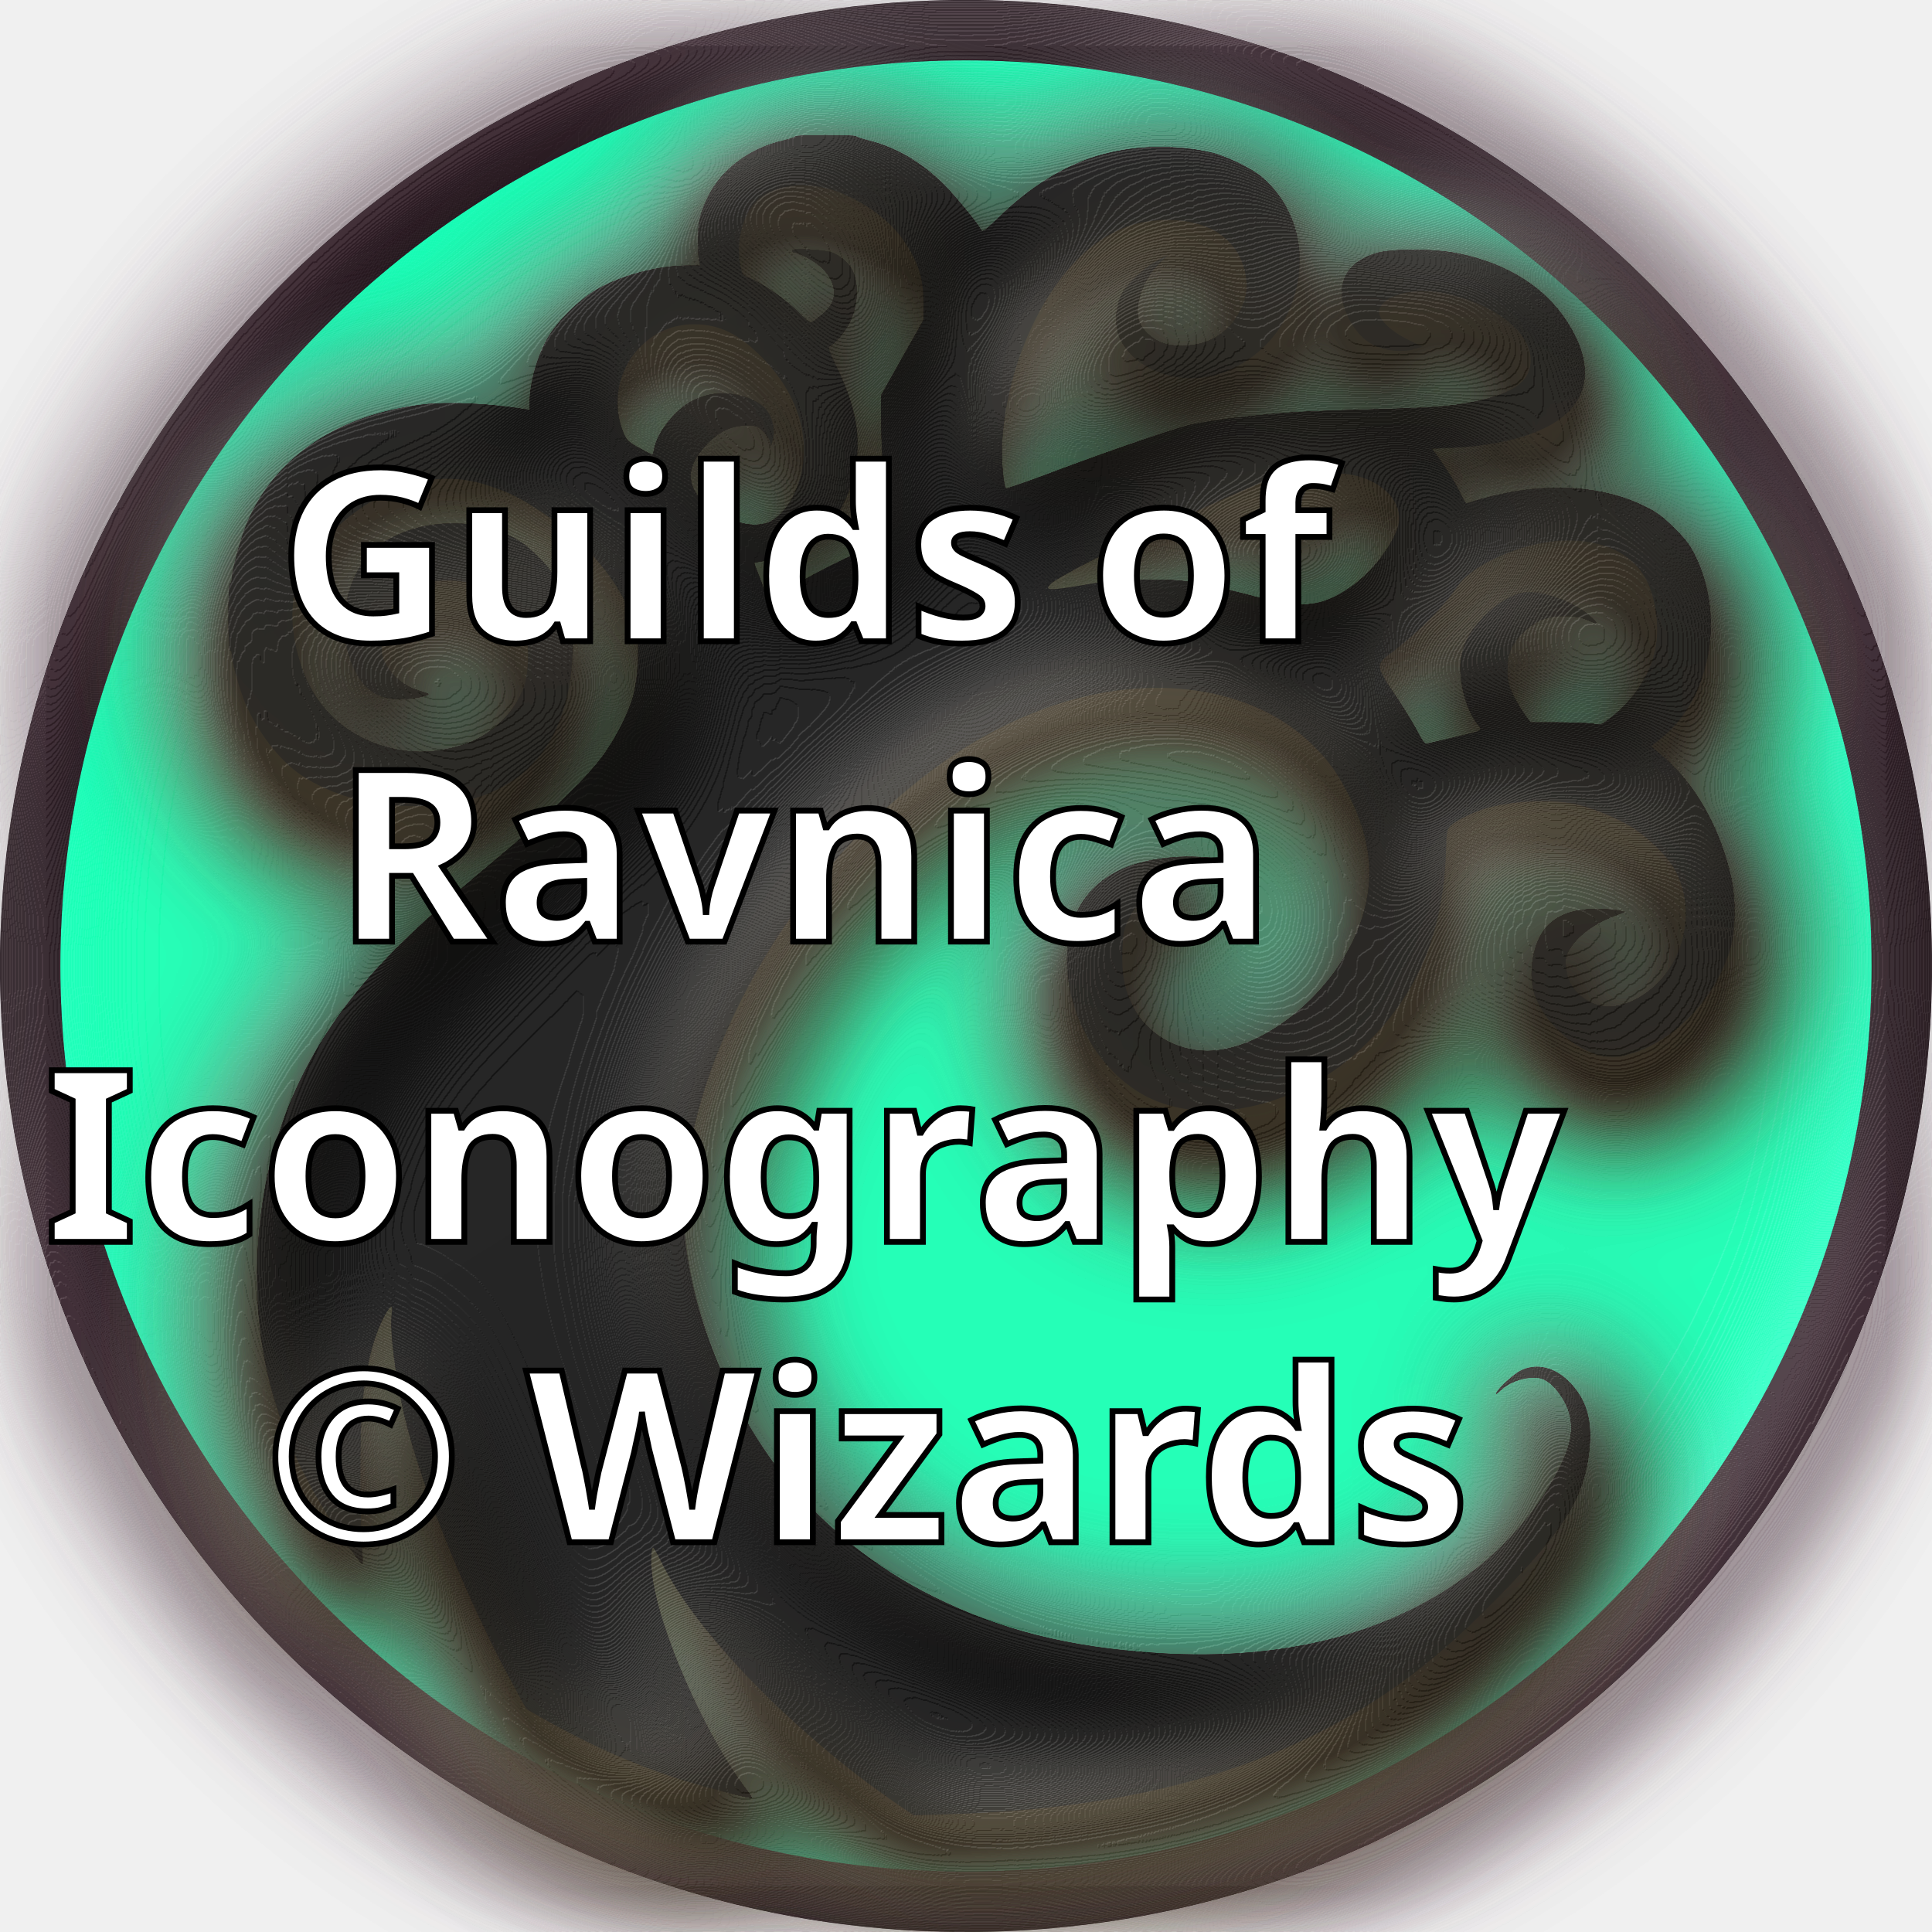
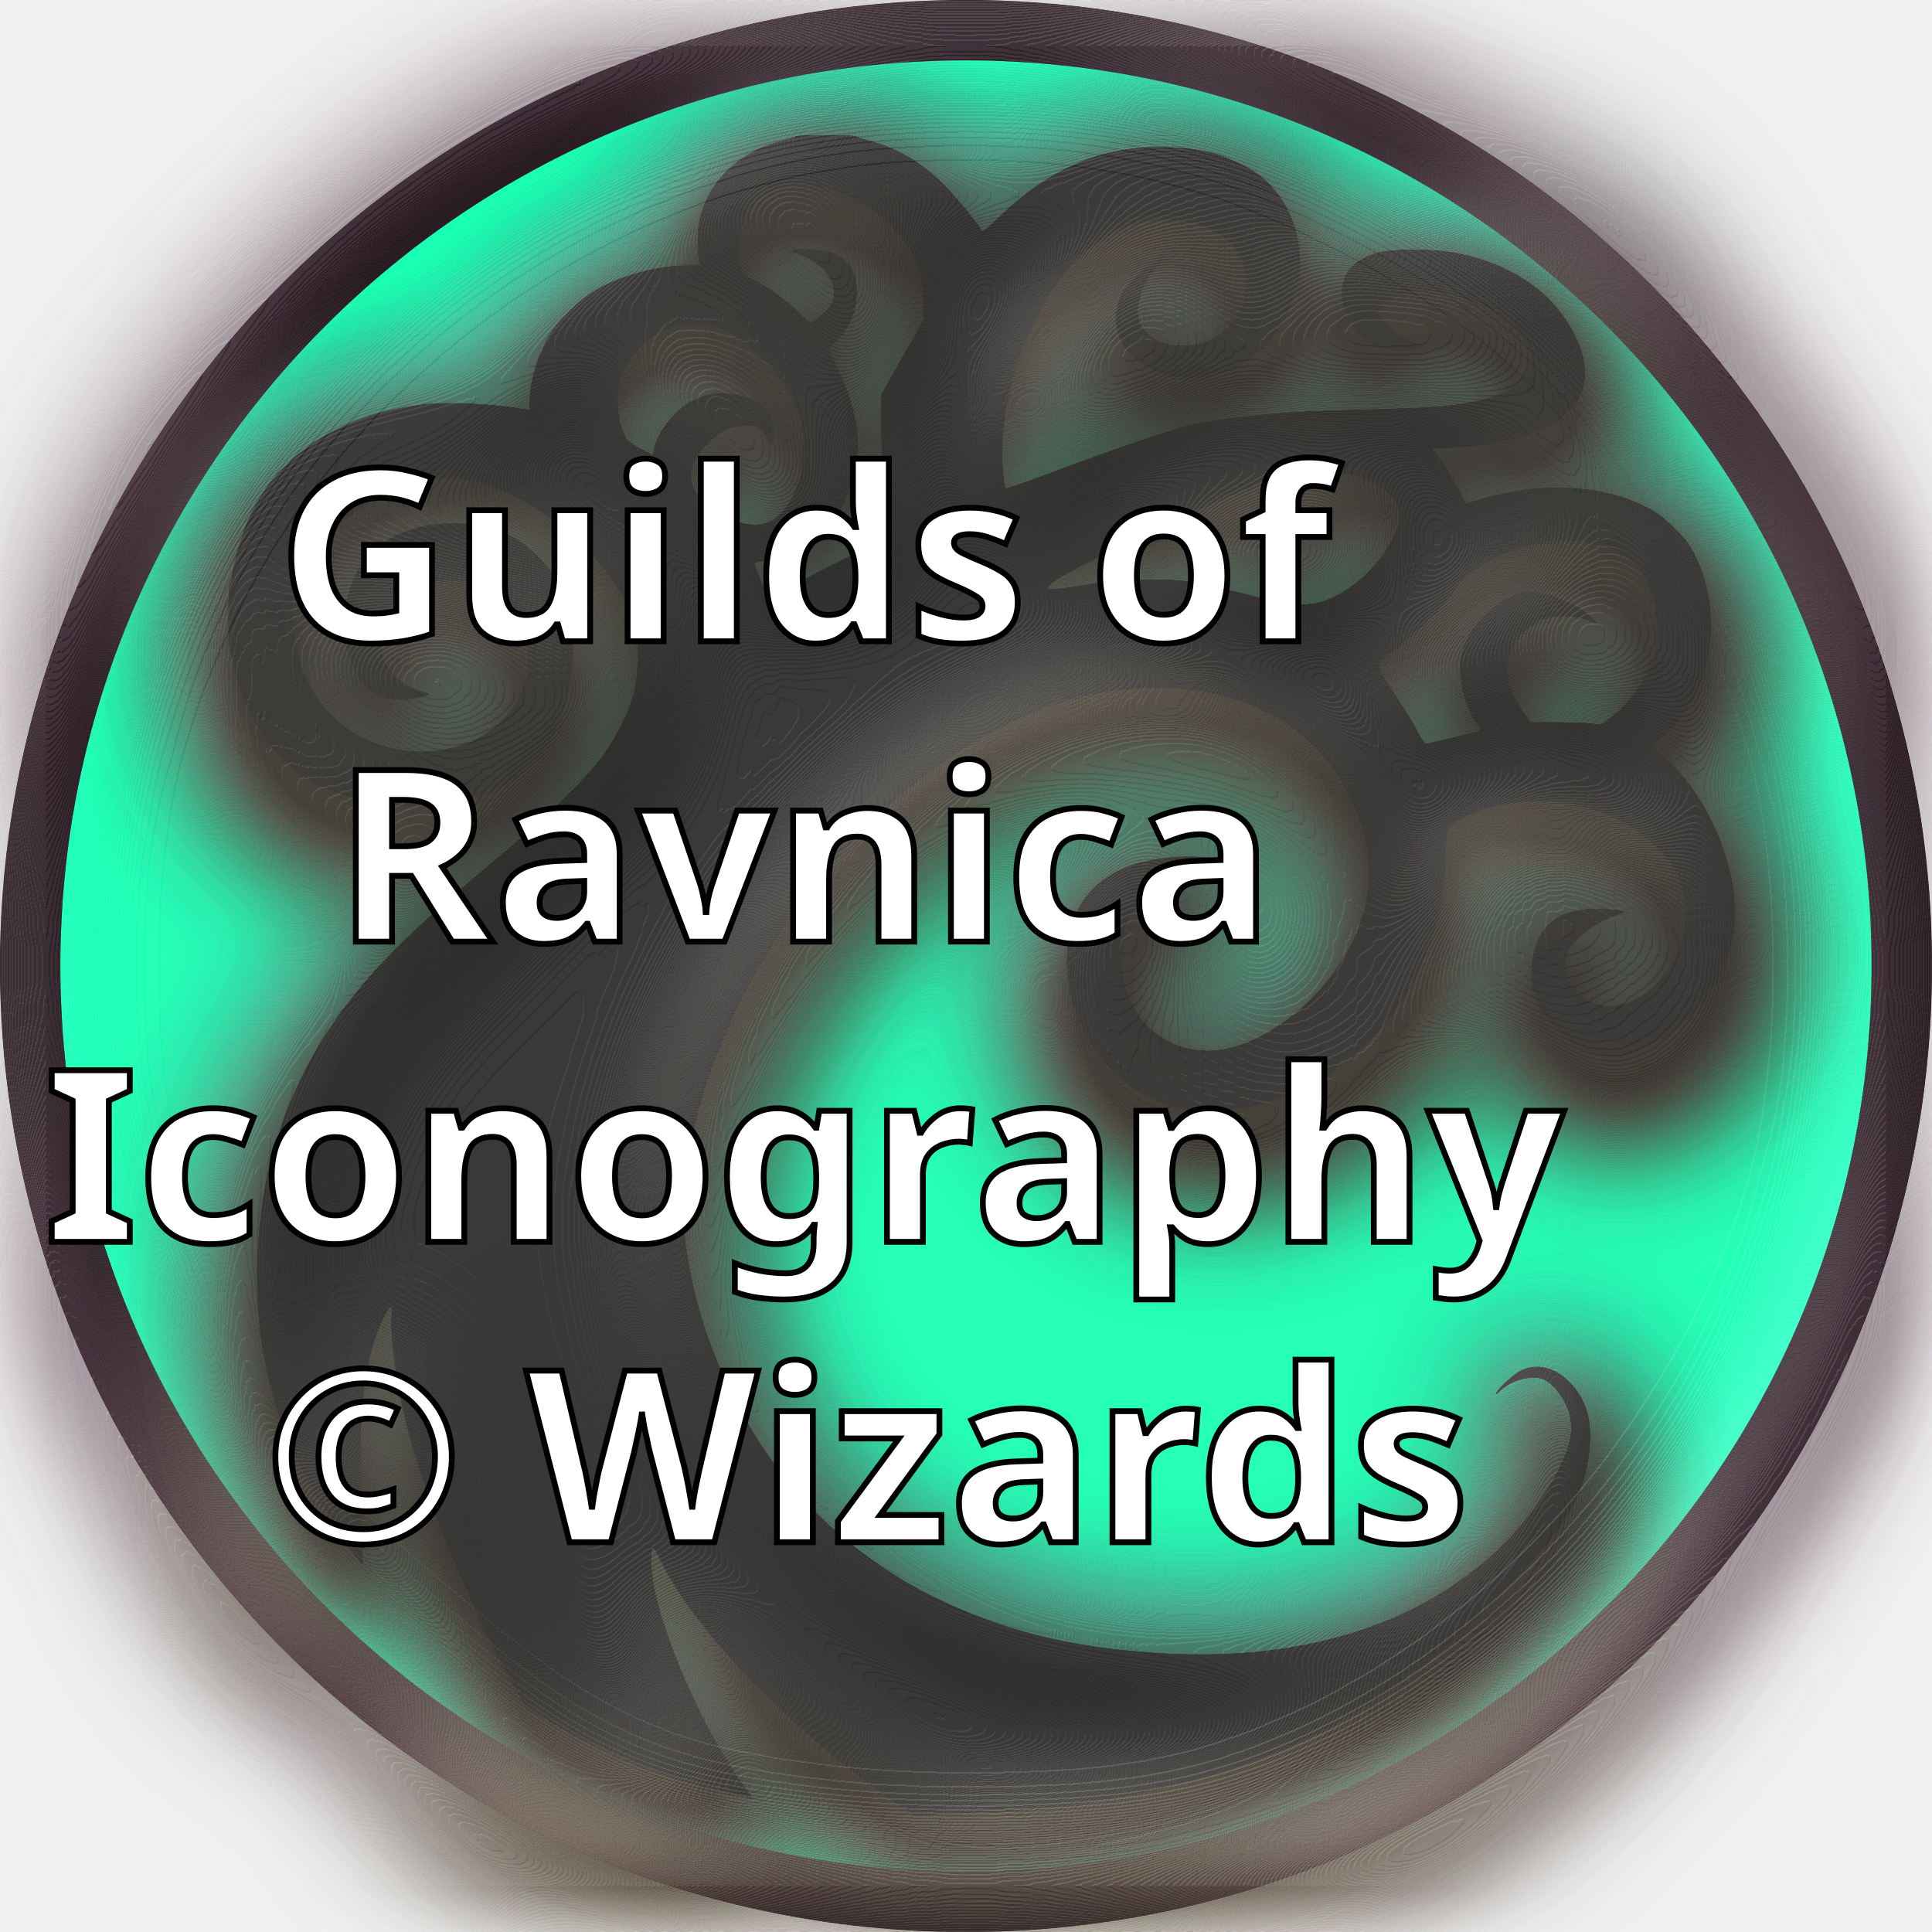
<svg xmlns="http://www.w3.org/2000/svg" viewBox="0 0 118.393 118.393" version="1.1" id="svg5256" width="100%" height="100%">
  <defs id="defs5260">
    <filter style="color-interpolation-filters:sRGB;" id="filter5853" height="1.5" width="1.5" y="-0.25" x="-0.25">
      <feFlood flood-opacity="0.804" flood-color="rgb(42,29,4)" result="flood" id="feFlood5843" />
      <feComposite in="flood" in2="SourceGraphic" operator="in" result="composite1" id="feComposite5845" />
      <feGaussianBlur in="composite1" stdDeviation="2" result="blur" id="feGaussianBlur5847" />
      <feOffset dx="0" dy="2.3" result="offset" id="feOffset5849" />
      <feComposite in="SourceGraphic" in2="offset" operator="over" result="fbSourceGraphic" id="feComposite5851" />
      <feColorMatrix result="fbSourceGraphicAlpha" in="fbSourceGraphic" values="0 0 0 -1 0 0 0 0 -1 0 0 0 0 -1 0 0 0 0 1 0" id="feColorMatrix7226" />
      <feBlend in2="fbSourceGraphic" id="feBlend7228" result="result1" mode="screen" in="fbSourceGraphic" />
      <feGaussianBlur id="feGaussianBlur7230" stdDeviation="2" result="result6" />
      <feComposite in2="result1" id="feComposite7232" operator="xor" in="result6" result="result7" />
      <feComposite in2="result7" id="feComposite7234" result="result4" in="result7" operator="xor" />
      <feGaussianBlur id="feGaussianBlur7236" result="result3" stdDeviation="3" in="result4" />
      <feSpecularLighting id="feSpecularLighting7238" result="result5" specularExponent="55" specularConstant="1.5" surfaceScale="6" in="result3">
-         <fePointLight id="fePointLight7240" z="20000" y="-8000" x="-5000" />
+         <fePointLight id="fePointLight7240" z="20000" y="-8000" x="-5000">
+           <animate attributeName="y" values="-8000; 5000; -8000" dur="4s" begin="0s" repeatCount="indefinite" additive="sum" />
+         </fePointLight>
      </feSpecularLighting>
      <feComposite in2="fbSourceGraphic" id="feComposite7242" in="result3" k3="1" k2="1.5" operator="arithmetic" result="result92" />
      <feComposite in2="result92" id="feComposite7244" in="result5" operator="atop" result="result93" />
      <feBlend in2="result93" id="feBlend7246" mode="multiply" />
    </filter>
    <filter height="1.5" width="1.5" y="-0.25" x="-0.25" style="color-interpolation-filters:sRGB;" id="filter7268">
      <feBlend in2="SourceGraphic" result="result1" mode="screen" id="feBlend7248" />
      <feGaussianBlur stdDeviation="2" result="result6" id="feGaussianBlur7250" />
      <feComposite operator="xor" in="result6" in2="result1" result="result7" id="feComposite7252" />
      <feComposite result="result4" in="result7" operator="xor" in2="result7" id="feComposite7254" />
-       <feGaussianBlur result="result3" stdDeviation="3" in="result4" id="feGaussianBlur7256" />
+       <feGaussianBlur result="result3" stdDeviation="3" in="result4" id="feGaussianBlur7256">
+         <animate attributeName="stdDeviation" values="3; 5; 6.5; 4;" dur="1s" begin="0s" repeatCount="indefinite" />
+       </feGaussianBlur>
      <feSpecularLighting result="result5" specularExponent="55" specularConstant="1.5" surfaceScale="6" in="result3" id="feSpecularLighting7260">
-         <fePointLight z="20000" y="-8000" x="-5000" id="fePointLight7258" />
+         <fePointLight z="20000" y="-8000" x="-5000" id="fePointLight7258">
+           <animate attributeName="x" values="-5000; -6000; -5000;" dur="1s" begin="0s" repeatCount="indefinite" />
+         </fePointLight>
      </feSpecularLighting>
      <feComposite in="result3" k3="1" k2="1.5" operator="arithmetic" in2="SourceGraphic" result="result92" id="feComposite7262" />
      <feComposite in="result5" operator="atop" in2="result92" result="result93" id="feComposite7264" />
      <feBlend mode="multiply" in2="result93" id="feBlend7266" />
    </filter>
  </defs>
-   <circle style="fill:#00ffc0;fill-opacity:1;fill-rule:evenodd;stroke:#1e0b14;stroke-width:3.7;stroke-miterlimit:4;stroke-dasharray:none;stroke-opacity:1;filter:url(#filter7268)" id="path5841" cx="59.196" cy="59.196" r="57.346" />
-   <path style="fill:#000000;stroke-width:0.103;filter:url(#filter5853)" d="m 54.944,110.527 c -6.274,-4.3 -12.317,-10.516 -14.436,-14.85 -0.226,-0.461 -0.44,-0.842 -0.476,-0.846 -0.127,-0.014 -0.165,0.771 -0.076,1.595 0.357,3.314 3.233,9.897 5.784,13.238 0.197,0.258 0.34,0.487 0.318,0.51 -0.055,0.055 -2.298,-0.51 -3.769,-0.949 -2.943,-0.878 -5.917,-2.166 -8.934,-3.869 l -1.104,-0.623 -0.824,-1.516 c -2.807,-5.163 -5.55,-11.942 -6.613,-16.34 -0.575,-2.381 -0.954,-5.382 -0.806,-6.373 0.093,-0.623 -0.071,-0.562 -0.461,0.17 -0.67,1.257 -1.098,2.961 -1.352,5.382 -0.142,1.352 -0.153,6.594 -0.018,8.587 0.045,0.663 0.055,1.205 0.022,1.205 -0.033,0 -0.385,-0.45 -0.782,-1 -3.644,-5.046 -5.466,-10.093 -5.64,-15.622 -0.209,-6.662 1.583,-12.5 5.389,-17.551 2.003,-2.659 4.472,-5.053 9.755,-9.46 2.558,-2.134 5.004,-4.522 5.98,-5.839 0.844,-1.139 1.639,-2.708 1.922,-3.794 0.274,-1.049 0.371,-2.801 0.203,-3.661 -0.507,-2.591 -2.687,-5.434 -5.734,-7.478 -1.343,-0.901 -2.016,-1.24 -3.341,-1.683 -2.412,-0.807 -4.841,-0.47 -7.274,1.01 -2.344,1.425 -4.154,3.642 -4.633,5.673 -0.41,1.742 0.184,4.551 1.327,6.27 0.908,1.365 2.203,2.357 3.794,2.906 1.719,0.592 3.383,0.605 5.177,0.038 1.794,-0.567 3.287,-2.026 3.813,-3.726 0.224,-0.726 0.27,-2.206 0.093,-2.977 -0.494,-2.142 -2.51,-3.484 -5.069,-3.376 -0.77,0.033 -1.037,0.092 -1.61,0.361 -0.843,0.395 -1.545,1.077 -1.91,1.855 -0.233,0.497 -0.274,0.721 -0.274,1.507 0,0.842 0.028,0.972 0.318,1.487 0.376,0.668 1.109,1.265 1.835,1.494 0.282,0.089 0.582,0.187 0.666,0.218 0.284,0.104 -0.858,0.339 -1.678,0.345 -1.303,0.01 -2.163,-0.528 -2.775,-1.735 -1.062,-2.096 -0.785,-5.059 0.64,-6.851 1.612,-2.027 5.311,-2.778 8.248,-1.675 0.993,0.373 1.529,0.724 2.342,1.533 0.623,0.621 0.875,0.97 1.26,1.75 0.689,1.396 0.926,2.606 0.842,4.306 -0.297,6.029 -3.634,9.226 -9.635,9.228 -2.743,9.22e-4 -5.078,-0.635 -6.989,-1.903 -1.306,-0.867 -2.705,-2.673 -3.442,-4.445 -0.334,-0.802 -0.809,-2.531 -0.809,-2.944 0,-0.134 -0.046,-0.243 -0.103,-0.243 -0.065,0 -0.103,-0.752 -0.103,-2.051 0,-1.299 0.038,-2.051 0.103,-2.051 0.056,0 0.103,-0.134 0.103,-0.297 0,-0.491 0.57,-2.569 0.948,-3.458 1.715,-4.029 5.624,-6.634 10.843,-7.225 1.48,-0.168 3.984,-0.054 6.024,0.273 l 0.436,0.07 8.3e-4,-0.449 c 10e-4,-1.221 0.476,-2.888 1.149,-4.038 0.576,-0.985 1.96,-2.334 2.988,-2.914 1.542,-0.869 3.718,-1.444 5.461,-1.444 h 0.856 l -0.074,-0.333 c -0.041,-0.183 -0.072,-0.772 -0.069,-1.307 0.006,-1.027 0.156,-1.645 0.635,-2.615 0.819,-1.655 2.515,-2.924 4.555,-3.407 0.413,-0.098 0.767,-0.213 0.785,-0.257 0.044,-0.102 3.68,-0.104 3.725,-0.003 0.019,0.042 0.38,0.163 0.803,0.268 1.605,0.4 3.16,1.303 4.488,2.609 0.696,0.684 2.1,2.383 2.375,2.875 0.076,0.136 0.272,-0.01 1.107,-0.82 1.877,-1.822 3.88,-3.075 5.934,-3.713 2.176,-0.676 4.847,-0.755 7.116,-0.208 0.854,0.206 2.38,0.943 2.973,1.437 2.428,2.021 3.064,5.48 1.571,8.548 -0.933,1.917 -2.856,3.384 -4.903,3.74 -2.215,0.386 -4.522,-0.652 -5.312,-2.389 -0.279,-0.614 -0.29,-1.601 -0.026,-2.376 0.244,-0.718 1.344,-1.838 2.308,-2.351 l 0.661,-0.351 -0.559,0.56 c -0.655,0.656 -1.104,1.517 -1.256,2.405 -0.141,0.821 0.067,1.422 0.669,1.937 0.607,0.52 1.258,0.705 2.287,0.651 1.463,-0.077 2.617,-0.832 3.287,-2.151 0.378,-0.744 0.472,-1.32 0.346,-2.109 -0.347,-2.173 -2.134,-3.451 -4.815,-3.444 -1.702,0.004 -3.114,0.49 -4.521,1.556 -3.003,2.275 -5.328,7.296 -5.596,12.083 -0.056,0.994 0.073,2.551 0.233,2.816 0.022,0.036 1.32,-0.416 2.886,-1.004 3.273,-1.23 6.88,-2.476 8.257,-2.851 0.897,-0.244 3.018,-0.521 5.92,-0.773 0.705,-0.061 3.012,-0.154 5.127,-0.206 3.993,-0.098 5.193,-0.19 6.665,-0.509 2.296,-0.499 3.31,-1.268 3.31,-2.512 0,-1.67 -1.99,-3.292 -4.961,-4.043 -1.91,-0.483 -3.942,-0.068 -4.302,0.878 -0.204,0.537 0.542,1.327 1.852,1.961 l 0.769,0.372 -0.41,0.125 c -0.997,0.304 -2.248,0.091 -3.045,-0.518 -0.906,-0.692 -1.594,-2.186 -1.467,-3.186 0.131,-1.036 0.777,-1.717 2.018,-2.128 0.957,-0.318 3.681,-0.309 5.209,0.016 2.937,0.625 5.182,2.043 6.539,4.131 1.854,2.852 1.362,5.235 -1.351,6.543 -1.433,0.691 -3.302,1.093 -5.568,1.198 l -1.356,0.063 0.208,0.266 c 0.504,0.644 1.326,1.957 1.565,2.497 0.143,0.324 0.303,0.589 0.356,0.589 0.052,0 0.284,-0.066 0.514,-0.148 0.23,-0.081 0.944,-0.265 1.586,-0.409 3.181,-0.713 6.409,-0.448 8.782,0.723 0.795,0.392 1.127,0.635 1.858,1.361 0.727,0.721 0.966,1.042 1.309,1.754 1.811,3.766 0.868,8.742 -2.105,11.112 l -0.627,0.5 0.58,0.485 c 2.098,1.756 3.635,4.447 4.327,7.576 0.275,1.242 0.27,3.036 -0.011,4.149 -0.748,2.961 -3.285,5.74 -6.022,6.597 -0.685,0.214 -0.982,0.256 -1.521,0.212 -1.716,-0.138 -3.803,-1.889 -4.472,-3.754 -0.408,-1.137 -0.178,-2.95 0.5,-3.927 0.629,-0.908 1.711,-1.367 3.218,-1.366 0.536,4.05e-4 1.157,0.039 1.381,0.086 l 0.407,0.085 -0.715,0.279 c -1.24,0.485 -2.202,1.215 -2.682,2.034 -0.227,0.387 -0.257,0.535 -0.211,1.041 0.068,0.747 0.361,1.324 0.914,1.797 1.097,0.939 2.541,0.872 4.026,-0.188 2.289,-1.633 3.086,-4.992 1.775,-7.484 -0.447,-0.849 -1.759,-2.134 -2.799,-2.74 -1.034,-0.602 -2.435,-1.156 -3.451,-1.363 -1.336,-0.272 -3.489,-0.185 -5.095,0.207 -0.787,0.192 -1.99,0.75 -2.39,1.109 -0.272,0.244 -0.279,0.28 -0.331,1.719 -0.173,4.803 -1.685,8.487 -4.728,11.517 -1.228,1.223 -2.331,2.031 -3.76,2.757 -3.433,1.743 -7.102,1.997 -9.769,0.676 -3.084,-1.527 -5.182,-5.332 -4.939,-8.961 0.237,-3.547 2.61,-5.548 6.836,-5.764 1.09,-0.056 2.629,0.07 2.899,0.236 0.06,0.037 -0.395,0.195 -1.01,0.35 -2.735,0.69 -4.293,1.721 -5.033,3.331 -0.24,0.523 -0.285,0.775 -0.323,1.804 -0.052,1.437 0.132,2.411 0.653,3.453 0.82,1.639 2.63,2.718 4.557,2.715 3.477,-0.006 7.851,-3.615 9.329,-7.698 0.953,-2.633 0.762,-5.088 -0.61,-7.868 -0.71,-1.437 -1.332,-2.292 -2.415,-3.321 -3.626,-3.444 -9.733,-4.325 -15.769,-2.274 -3.753,1.275 -7.239,3.468 -10.712,6.738 -7.853,7.396 -12.821,18.58 -11.768,26.493 0.663,4.981 2.942,10.241 6.171,14.242 2.333,2.89 5.487,5.399 8.959,7.124 4.13,2.052 8.285,3.103 13.662,3.457 8.24,0.542 15.075,-1.344 20.093,-5.544 2.168,-1.815 4.056,-4.297 4.982,-6.553 0.396,-0.964 0.475,-1.811 0.243,-2.629 -0.186,-0.66 -0.753,-1.505 -1.233,-1.842 -0.377,-0.264 -0.535,-0.31 -1.028,-0.301 -0.694,0.013 -1.455,0.321 -1.949,0.789 -0.234,0.222 -0.311,0.26 -0.239,0.119 0.152,-0.295 1.053,-1.12 1.446,-1.323 0.961,-0.497 2.089,-0.251 2.99,0.652 1.081,1.084 1.456,2.39 1.235,4.302 -0.294,2.543 -1.271,4.287 -4.138,7.396 -4.357,4.723 -7.821,7.47 -12.278,9.734 -6.231,3.166 -13.589,4.802 -22.865,5.084 l -2.102,0.064 z m 34.062,-65.313 c 1.993,-0.475 1.862,-0.395 1.485,-0.908 -0.459,-0.624 -0.791,-1.518 -0.936,-2.52 -0.235,-1.624 0.17,-2.789 1.4,-4.027 0.898,-0.904 1.964,-1.48 2.74,-1.48 1.113,0 2.817,0.664 3.7,1.441 0.268,0.236 0.47,0.448 0.448,0.469 -0.022,0.022 -0.266,-0.063 -0.543,-0.188 -0.772,-0.35 -2.142,-0.333 -2.933,0.038 -0.712,0.334 -1.392,0.994 -1.728,1.677 -0.203,0.412 -0.251,0.667 -0.251,1.33 0,0.713 0.044,0.912 0.334,1.525 0.184,0.388 0.498,0.928 0.699,1.202 l 0.365,0.497 1.762,0.001 c 0.969,6.14e-4 1.938,0.044 2.153,0.096 0.37,0.09 0.425,0.069 1.025,-0.391 1.346,-1.03 2.374,-2.602 2.7,-4.129 0.286,-1.341 0.068,-3.113 -0.528,-4.287 -0.85,-1.675 -2.721,-2.544 -5.228,-2.429 -2.361,0.108 -5.464,1.463 -6.328,2.764 -0.846,1.274 -2.522,2.954 -4.147,4.157 -0.908,0.672 -0.898,0.756 0.303,2.546 0.524,0.782 1.136,1.78 1.359,2.218 0.267,0.525 0.458,0.787 0.559,0.768 0.085,-0.016 0.8,-0.183 1.589,-0.371 z m -7.831,-8.388 c 1.64,-0.568 3.349,-2.141 4.217,-3.88 0.356,-0.713 0.421,-1.107 0.281,-1.692 -0.422,-1.759 -3.485,-2.859 -5.041,-1.811 -1.014,0.683 -1.179,2.054 -0.386,3.207 0.347,0.504 0.337,0.511 -0.378,0.299 -1.543,-0.458 -2.197,-1.54 -1.89,-3.13 0.049,-0.254 0.07,-0.481 0.045,-0.505 -0.107,-0.108 -8.218,3.557 -11.018,4.978 -1.159,0.588 -2.283,1.214 -2.497,1.39 -0.634,0.522 -0.332,0.549 1.912,0.168 1.765,-0.3 2.181,-0.335 3.923,-0.332 2.467,0.006 2.869,0.076 7.895,1.384 0.902,0.235 2.13,0.203 2.935,-0.076 z m -33.796,-0.037 c 0.477,-0.527 2.638,-1.746 5.125,-2.891 l 1.743,-0.802 -0.026,-0.895 c -0.015,-0.492 -0.072,-2.003 -0.128,-3.356 -0.056,-1.353 -0.101,-2.945 -0.1,-3.537 l 10e-4,-1.077 1.298,-2.307 1.298,-2.307 10e-4,-1.077 c 0.003,-1.591 -0.385,-2.699 -1.431,-4.09 -0.969,-1.289 -2.989,-2.577 -4.607,-2.937 -1.581,-0.352 -3.066,-0.109 -4.037,0.66 -0.972,0.77 -1.472,2.621 -1.134,4.197 0.101,0.472 0.139,0.518 0.568,0.682 0.728,0.278 2.184,1.292 2.924,2.036 0.373,0.375 0.724,0.683 0.78,0.683 0.194,0 1.034,-0.714 1.248,-1.06 0.439,-0.71 0.2,-1.635 -0.609,-2.366 -0.409,-0.37 -1.339,-0.877 -1.611,-0.879 -0.07,-5.03e-4 -0.128,-0.053 -0.128,-0.117 0,-0.145 1.812,-0.059 2.387,0.114 0.45,0.135 1.045,0.626 1.258,1.038 0.447,0.865 0.397,2.143 -0.127,3.252 -0.259,0.548 -0.971,1.384 -1.253,1.472 -0.11,0.034 -0.008,0.327 0.425,1.219 1.194,2.459 1.539,4.314 1.165,6.266 -0.391,2.038 -1.402,3.642 -2.921,4.634 -0.895,0.584 -1.563,0.854 -2.483,1.001 -0.417,0.067 -0.77,0.13 -0.784,0.141 -0.015,0.011 0.105,0.339 0.266,0.73 0.161,0.391 0.355,0.952 0.43,1.247 0.076,0.295 0.168,0.536 0.205,0.536 0.037,0 0.151,-0.093 0.254,-0.207 z m -0.45,-4.717 c 0.591,-0.164 1.269,-0.839 1.678,-1.671 1.335,-2.712 0.611,-5.954 -1.896,-8.489 -1.439,-1.455 -2.632,-2.04 -4.162,-2.04 -1.347,0 -2.472,0.488 -3.408,1.478 -1.294,1.369 -1.667,3.474 -0.922,5.206 0.184,0.428 0.301,0.537 0.962,0.9 0.414,0.227 0.773,0.413 0.798,0.413 0.025,0 0.077,-0.17 0.116,-0.379 0.173,-0.923 1.097,-2.153 2.1,-2.797 0.266,-0.171 0.793,-0.387 1.17,-0.48 1.25,-0.308 2.93,0.106 3.585,0.885 0.421,0.5 0.577,1.3 0.381,1.95 l -0.077,0.256 -0.074,-0.27 c -0.041,-0.148 -0.235,-0.425 -0.431,-0.615 -0.334,-0.324 -0.4,-0.345 -1.043,-0.341 -0.93,0.006 -1.673,0.379 -2.485,1.247 -1.24,1.326 -1.192,2.583 0.14,3.635 1.251,0.989 2.549,1.393 3.568,1.11 z" id="path5839" />
+   <g style="filter:url(#filter7268)">
+     <circle style="fill:#00ffc0;fill-opacity:1;fill-rule:evenodd;stroke:#1e0b14;stroke-width:3.7;stroke-miterlimit:4;stroke-dasharray:none;stroke-opacity:1" id="path5841" cx="59.196" cy="59.196" r="57.346" />
+     <path style="fill:#000000;stroke-width:0.103;filter:url(#filter5853)" d="m 54.944,110.527 c -6.274,-4.3 -12.317,-10.516 -14.436,-14.85 -0.226,-0.461 -0.44,-0.842 -0.476,-0.846 -0.127,-0.014 -0.165,0.771 -0.076,1.595 0.357,3.314 3.233,9.897 5.784,13.238 0.197,0.258 0.34,0.487 0.318,0.51 -0.055,0.055 -2.298,-0.51 -3.769,-0.949 -2.943,-0.878 -5.917,-2.166 -8.934,-3.869 l -1.104,-0.623 -0.824,-1.516 c -2.807,-5.163 -5.55,-11.942 -6.613,-16.34 -0.575,-2.381 -0.954,-5.382 -0.806,-6.373 0.093,-0.623 -0.071,-0.562 -0.461,0.17 -0.67,1.257 -1.098,2.961 -1.352,5.382 -0.142,1.352 -0.153,6.594 -0.018,8.587 0.045,0.663 0.055,1.205 0.022,1.205 -0.033,0 -0.385,-0.45 -0.782,-1 -3.644,-5.046 -5.466,-10.093 -5.64,-15.622 -0.209,-6.662 1.583,-12.5 5.389,-17.551 2.003,-2.659 4.472,-5.053 9.755,-9.46 2.558,-2.134 5.004,-4.522 5.98,-5.839 0.844,-1.139 1.639,-2.708 1.922,-3.794 0.274,-1.049 0.371,-2.801 0.203,-3.661 -0.507,-2.591 -2.687,-5.434 -5.734,-7.478 -1.343,-0.901 -2.016,-1.24 -3.341,-1.683 -2.412,-0.807 -4.841,-0.47 -7.274,1.01 -2.344,1.425 -4.154,3.642 -4.633,5.673 -0.41,1.742 0.184,4.551 1.327,6.27 0.908,1.365 2.203,2.357 3.794,2.906 1.719,0.592 3.383,0.605 5.177,0.038 1.794,-0.567 3.287,-2.026 3.813,-3.726 0.224,-0.726 0.27,-2.206 0.093,-2.977 -0.494,-2.142 -2.51,-3.484 -5.069,-3.376 -0.77,0.033 -1.037,0.092 -1.61,0.361 -0.843,0.395 -1.545,1.077 -1.91,1.855 -0.233,0.497 -0.274,0.721 -0.274,1.507 0,0.842 0.028,0.972 0.318,1.487 0.376,0.668 1.109,1.265 1.835,1.494 0.282,0.089 0.582,0.187 0.666,0.218 0.284,0.104 -0.858,0.339 -1.678,0.345 -1.303,0.01 -2.163,-0.528 -2.775,-1.735 -1.062,-2.096 -0.785,-5.059 0.64,-6.851 1.612,-2.027 5.311,-2.778 8.248,-1.675 0.993,0.373 1.529,0.724 2.342,1.533 0.623,0.621 0.875,0.97 1.26,1.75 0.689,1.396 0.926,2.606 0.842,4.306 -0.297,6.029 -3.634,9.226 -9.635,9.228 -2.743,9.22e-4 -5.078,-0.635 -6.989,-1.903 -1.306,-0.867 -2.705,-2.673 -3.442,-4.445 -0.334,-0.802 -0.809,-2.531 -0.809,-2.944 0,-0.134 -0.046,-0.243 -0.103,-0.243 -0.065,0 -0.103,-0.752 -0.103,-2.051 0,-1.299 0.038,-2.051 0.103,-2.051 0.056,0 0.103,-0.134 0.103,-0.297 0,-0.491 0.57,-2.569 0.948,-3.458 1.715,-4.029 5.624,-6.634 10.843,-7.225 1.48,-0.168 3.984,-0.054 6.024,0.273 l 0.436,0.07 8.3e-4,-0.449 c 10e-4,-1.221 0.476,-2.888 1.149,-4.038 0.576,-0.985 1.96,-2.334 2.988,-2.914 1.542,-0.869 3.718,-1.444 5.461,-1.444 h 0.856 l -0.074,-0.333 c -0.041,-0.183 -0.072,-0.772 -0.069,-1.307 0.006,-1.027 0.156,-1.645 0.635,-2.615 0.819,-1.655 2.515,-2.924 4.555,-3.407 0.413,-0.098 0.767,-0.213 0.785,-0.257 0.044,-0.102 3.68,-0.104 3.725,-0.003 0.019,0.042 0.38,0.163 0.803,0.268 1.605,0.4 3.16,1.303 4.488,2.609 0.696,0.684 2.1,2.383 2.375,2.875 0.076,0.136 0.272,-0.01 1.107,-0.82 1.877,-1.822 3.88,-3.075 5.934,-3.713 2.176,-0.676 4.847,-0.755 7.116,-0.208 0.854,0.206 2.38,0.943 2.973,1.437 2.428,2.021 3.064,5.48 1.571,8.548 -0.933,1.917 -2.856,3.384 -4.903,3.74 -2.215,0.386 -4.522,-0.652 -5.312,-2.389 -0.279,-0.614 -0.29,-1.601 -0.026,-2.376 0.244,-0.718 1.344,-1.838 2.308,-2.351 l 0.661,-0.351 -0.559,0.56 c -0.655,0.656 -1.104,1.517 -1.256,2.405 -0.141,0.821 0.067,1.422 0.669,1.937 0.607,0.52 1.258,0.705 2.287,0.651 1.463,-0.077 2.617,-0.832 3.287,-2.151 0.378,-0.744 0.472,-1.32 0.346,-2.109 -0.347,-2.173 -2.134,-3.451 -4.815,-3.444 -1.702,0.004 -3.114,0.49 -4.521,1.556 -3.003,2.275 -5.328,7.296 -5.596,12.083 -0.056,0.994 0.073,2.551 0.233,2.816 0.022,0.036 1.32,-0.416 2.886,-1.004 3.273,-1.23 6.88,-2.476 8.257,-2.851 0.897,-0.244 3.018,-0.521 5.92,-0.773 0.705,-0.061 3.012,-0.154 5.127,-0.206 3.993,-0.098 5.193,-0.19 6.665,-0.509 2.296,-0.499 3.31,-1.268 3.31,-2.512 0,-1.67 -1.99,-3.292 -4.961,-4.043 -1.91,-0.483 -3.942,-0.068 -4.302,0.878 -0.204,0.537 0.542,1.327 1.852,1.961 l 0.769,0.372 -0.41,0.125 c -0.997,0.304 -2.248,0.091 -3.045,-0.518 -0.906,-0.692 -1.594,-2.186 -1.467,-3.186 0.131,-1.036 0.777,-1.717 2.018,-2.128 0.957,-0.318 3.681,-0.309 5.209,0.016 2.937,0.625 5.182,2.043 6.539,4.131 1.854,2.852 1.362,5.235 -1.351,6.543 -1.433,0.691 -3.302,1.093 -5.568,1.198 l -1.356,0.063 0.208,0.266 c 0.504,0.644 1.326,1.957 1.565,2.497 0.143,0.324 0.303,0.589 0.356,0.589 0.052,0 0.284,-0.066 0.514,-0.148 0.23,-0.081 0.944,-0.265 1.586,-0.409 3.181,-0.713 6.409,-0.448 8.782,0.723 0.795,0.392 1.127,0.635 1.858,1.361 0.727,0.721 0.966,1.042 1.309,1.754 1.811,3.766 0.868,8.742 -2.105,11.112 l -0.627,0.5 0.58,0.485 c 2.098,1.756 3.635,4.447 4.327,7.576 0.275,1.242 0.27,3.036 -0.011,4.149 -0.748,2.961 -3.285,5.74 -6.022,6.597 -0.685,0.214 -0.982,0.256 -1.521,0.212 -1.716,-0.138 -3.803,-1.889 -4.472,-3.754 -0.408,-1.137 -0.178,-2.95 0.5,-3.927 0.629,-0.908 1.711,-1.367 3.218,-1.366 0.536,4.05e-4 1.157,0.039 1.381,0.086 l 0.407,0.085 -0.715,0.279 c -1.24,0.485 -2.202,1.215 -2.682,2.034 -0.227,0.387 -0.257,0.535 -0.211,1.041 0.068,0.747 0.361,1.324 0.914,1.797 1.097,0.939 2.541,0.872 4.026,-0.188 2.289,-1.633 3.086,-4.992 1.775,-7.484 -0.447,-0.849 -1.759,-2.134 -2.799,-2.74 -1.034,-0.602 -2.435,-1.156 -3.451,-1.363 -1.336,-0.272 -3.489,-0.185 -5.095,0.207 -0.787,0.192 -1.99,0.75 -2.39,1.109 -0.272,0.244 -0.279,0.28 -0.331,1.719 -0.173,4.803 -1.685,8.487 -4.728,11.517 -1.228,1.223 -2.331,2.031 -3.76,2.757 -3.433,1.743 -7.102,1.997 -9.769,0.676 -3.084,-1.527 -5.182,-5.332 -4.939,-8.961 0.237,-3.547 2.61,-5.548 6.836,-5.764 1.09,-0.056 2.629,0.07 2.899,0.236 0.06,0.037 -0.395,0.195 -1.01,0.35 -2.735,0.69 -4.293,1.721 -5.033,3.331 -0.24,0.523 -0.285,0.775 -0.323,1.804 -0.052,1.437 0.132,2.411 0.653,3.453 0.82,1.639 2.63,2.718 4.557,2.715 3.477,-0.006 7.851,-3.615 9.329,-7.698 0.953,-2.633 0.762,-5.088 -0.61,-7.868 -0.71,-1.437 -1.332,-2.292 -2.415,-3.321 -3.626,-3.444 -9.733,-4.325 -15.769,-2.274 -3.753,1.275 -7.239,3.468 -10.712,6.738 -7.853,7.396 -12.821,18.58 -11.768,26.493 0.663,4.981 2.942,10.241 6.171,14.242 2.333,2.89 5.487,5.399 8.959,7.124 4.13,2.052 8.285,3.103 13.662,3.457 8.24,0.542 15.075,-1.344 20.093,-5.544 2.168,-1.815 4.056,-4.297 4.982,-6.553 0.396,-0.964 0.475,-1.811 0.243,-2.629 -0.186,-0.66 -0.753,-1.505 -1.233,-1.842 -0.377,-0.264 -0.535,-0.31 -1.028,-0.301 -0.694,0.013 -1.455,0.321 -1.949,0.789 -0.234,0.222 -0.311,0.26 -0.239,0.119 0.152,-0.295 1.053,-1.12 1.446,-1.323 0.961,-0.497 2.089,-0.251 2.99,0.652 1.081,1.084 1.456,2.39 1.235,4.302 -0.294,2.543 -1.271,4.287 -4.138,7.396 -4.357,4.723 -7.821,7.47 -12.278,9.734 -6.231,3.166 -13.589,4.802 -22.865,5.084 l -2.102,0.064 z m 34.062,-65.313 c 1.993,-0.475 1.862,-0.395 1.485,-0.908 -0.459,-0.624 -0.791,-1.518 -0.936,-2.52 -0.235,-1.624 0.17,-2.789 1.4,-4.027 0.898,-0.904 1.964,-1.48 2.74,-1.48 1.113,0 2.817,0.664 3.7,1.441 0.268,0.236 0.47,0.448 0.448,0.469 -0.022,0.022 -0.266,-0.063 -0.543,-0.188 -0.772,-0.35 -2.142,-0.333 -2.933,0.038 -0.712,0.334 -1.392,0.994 -1.728,1.677 -0.203,0.412 -0.251,0.667 -0.251,1.33 0,0.713 0.044,0.912 0.334,1.525 0.184,0.388 0.498,0.928 0.699,1.202 l 0.365,0.497 1.762,0.001 c 0.969,6.14e-4 1.938,0.044 2.153,0.096 0.37,0.09 0.425,0.069 1.025,-0.391 1.346,-1.03 2.374,-2.602 2.7,-4.129 0.286,-1.341 0.068,-3.113 -0.528,-4.287 -0.85,-1.675 -2.721,-2.544 -5.228,-2.429 -2.361,0.108 -5.464,1.463 -6.328,2.764 -0.846,1.274 -2.522,2.954 -4.147,4.157 -0.908,0.672 -0.898,0.756 0.303,2.546 0.524,0.782 1.136,1.78 1.359,2.218 0.267,0.525 0.458,0.787 0.559,0.768 0.085,-0.016 0.8,-0.183 1.589,-0.371 z m -7.831,-8.388 c 1.64,-0.568 3.349,-2.141 4.217,-3.88 0.356,-0.713 0.421,-1.107 0.281,-1.692 -0.422,-1.759 -3.485,-2.859 -5.041,-1.811 -1.014,0.683 -1.179,2.054 -0.386,3.207 0.347,0.504 0.337,0.511 -0.378,0.299 -1.543,-0.458 -2.197,-1.54 -1.89,-3.13 0.049,-0.254 0.07,-0.481 0.045,-0.505 -0.107,-0.108 -8.218,3.557 -11.018,4.978 -1.159,0.588 -2.283,1.214 -2.497,1.39 -0.634,0.522 -0.332,0.549 1.912,0.168 1.765,-0.3 2.181,-0.335 3.923,-0.332 2.467,0.006 2.869,0.076 7.895,1.384 0.902,0.235 2.13,0.203 2.935,-0.076 z m -33.796,-0.037 c 0.477,-0.527 2.638,-1.746 5.125,-2.891 l 1.743,-0.802 -0.026,-0.895 c -0.015,-0.492 -0.072,-2.003 -0.128,-3.356 -0.056,-1.353 -0.101,-2.945 -0.1,-3.537 l 10e-4,-1.077 1.298,-2.307 1.298,-2.307 10e-4,-1.077 c 0.003,-1.591 -0.385,-2.699 -1.431,-4.09 -0.969,-1.289 -2.989,-2.577 -4.607,-2.937 -1.581,-0.352 -3.066,-0.109 -4.037,0.66 -0.972,0.77 -1.472,2.621 -1.134,4.197 0.101,0.472 0.139,0.518 0.568,0.682 0.728,0.278 2.184,1.292 2.924,2.036 0.373,0.375 0.724,0.683 0.78,0.683 0.194,0 1.034,-0.714 1.248,-1.06 0.439,-0.71 0.2,-1.635 -0.609,-2.366 -0.409,-0.37 -1.339,-0.877 -1.611,-0.879 -0.07,-5.03e-4 -0.128,-0.053 -0.128,-0.117 0,-0.145 1.812,-0.059 2.387,0.114 0.45,0.135 1.045,0.626 1.258,1.038 0.447,0.865 0.397,2.143 -0.127,3.252 -0.259,0.548 -0.971,1.384 -1.253,1.472 -0.11,0.034 -0.008,0.327 0.425,1.219 1.194,2.459 1.539,4.314 1.165,6.266 -0.391,2.038 -1.402,3.642 -2.921,4.634 -0.895,0.584 -1.563,0.854 -2.483,1.001 -0.417,0.067 -0.77,0.13 -0.784,0.141 -0.015,0.011 0.105,0.339 0.266,0.73 0.161,0.391 0.355,0.952 0.43,1.247 0.076,0.295 0.168,0.536 0.205,0.536 0.037,0 0.151,-0.093 0.254,-0.207 z m -0.45,-4.717 c 0.591,-0.164 1.269,-0.839 1.678,-1.671 1.335,-2.712 0.611,-5.954 -1.896,-8.489 -1.439,-1.455 -2.632,-2.04 -4.162,-2.04 -1.347,0 -2.472,0.488 -3.408,1.478 -1.294,1.369 -1.667,3.474 -0.922,5.206 0.184,0.428 0.301,0.537 0.962,0.9 0.414,0.227 0.773,0.413 0.798,0.413 0.025,0 0.077,-0.17 0.116,-0.379 0.173,-0.923 1.097,-2.153 2.1,-2.797 0.266,-0.171 0.793,-0.387 1.17,-0.48 1.25,-0.308 2.93,0.106 3.585,0.885 0.421,0.5 0.577,1.3 0.381,1.95 l -0.077,0.256 -0.074,-0.27 c -0.041,-0.148 -0.235,-0.425 -0.431,-0.615 -0.334,-0.324 -0.4,-0.345 -1.043,-0.341 -0.93,0.006 -1.673,0.379 -2.485,1.247 -1.24,1.326 -1.192,2.583 0.14,3.635 1.251,0.989 2.549,1.393 3.568,1.11 z" id="path5839" />
+   </g>
  <text xml:space="preserve" style="font-size:14.721px;line-height:1.25;font-family:sans-serif;stroke:#000000;stroke-width:0.356;stroke-miterlimit:4;stroke-dasharray:none;stroke-opacity:1" x="58.848" y="39.299" id="text919">
    <tspan id="tspan917" x="58.848" y="39.299" style="font-weight:bold;font-size:14.721px;text-align:center;text-anchor:middle;fill:#ffffff;fill-opacity:1;stroke:#000000;stroke-width:0.356;stroke-miterlimit:4;stroke-dasharray:none;stroke-opacity:1">Guilds of</tspan>
    <tspan x="58.848" y="57.701" style="font-weight:bold;font-size:14.721px;text-align:center;text-anchor:middle;fill:#ffffff;fill-opacity:1;stroke:#000000;stroke-width:0.356;stroke-miterlimit:4;stroke-dasharray:none;stroke-opacity:1" id="tspan921">Ravnica</tspan>
    <tspan x="58.848" y="76.102" style="font-weight:bold;font-size:14.721px;text-align:center;text-anchor:middle;fill:#ffffff;fill-opacity:1;stroke:#000000;stroke-width:0.356;stroke-miterlimit:4;stroke-dasharray:none;stroke-opacity:1" id="tspan925">Iconography</tspan>
    <tspan x="58.848" y="94.504" style="font-weight:bold;font-size:14.721px;text-align:center;text-anchor:middle;fill:#ffffff;fill-opacity:1;stroke:#000000;stroke-width:0.356;stroke-miterlimit:4;stroke-dasharray:none;stroke-opacity:1" id="tspan923">© Wizards</tspan>
  </text>
</svg>
